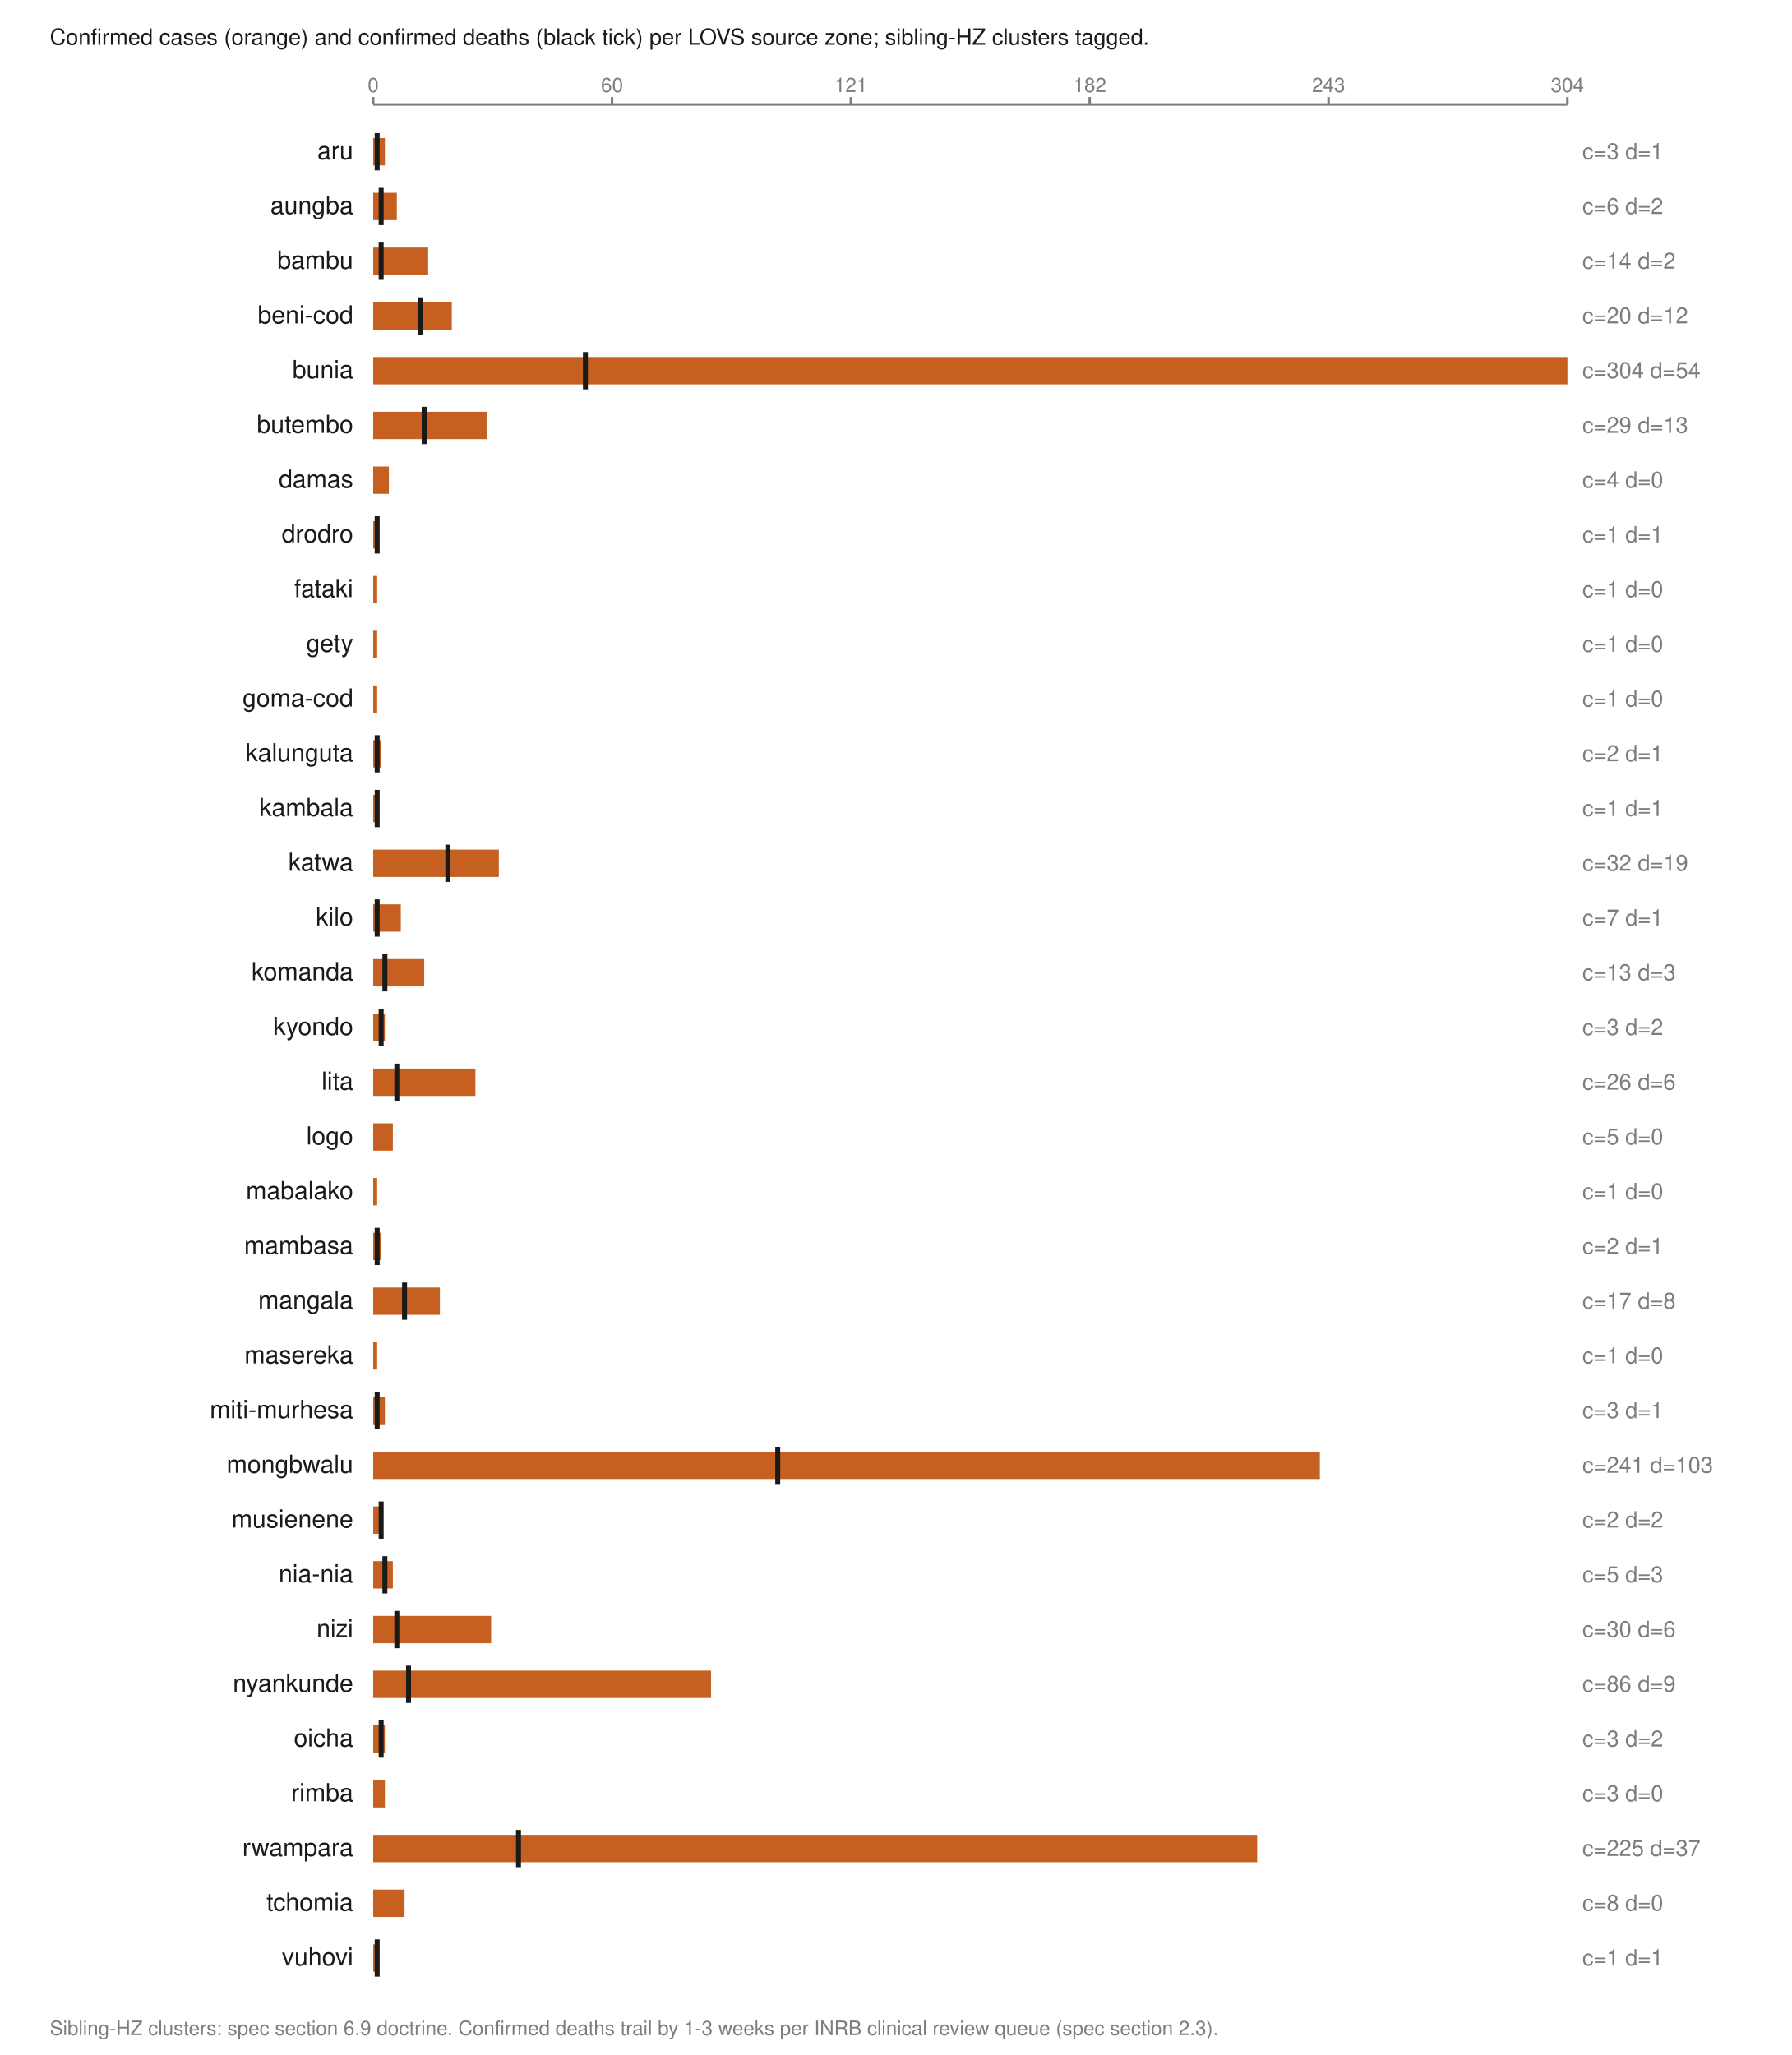
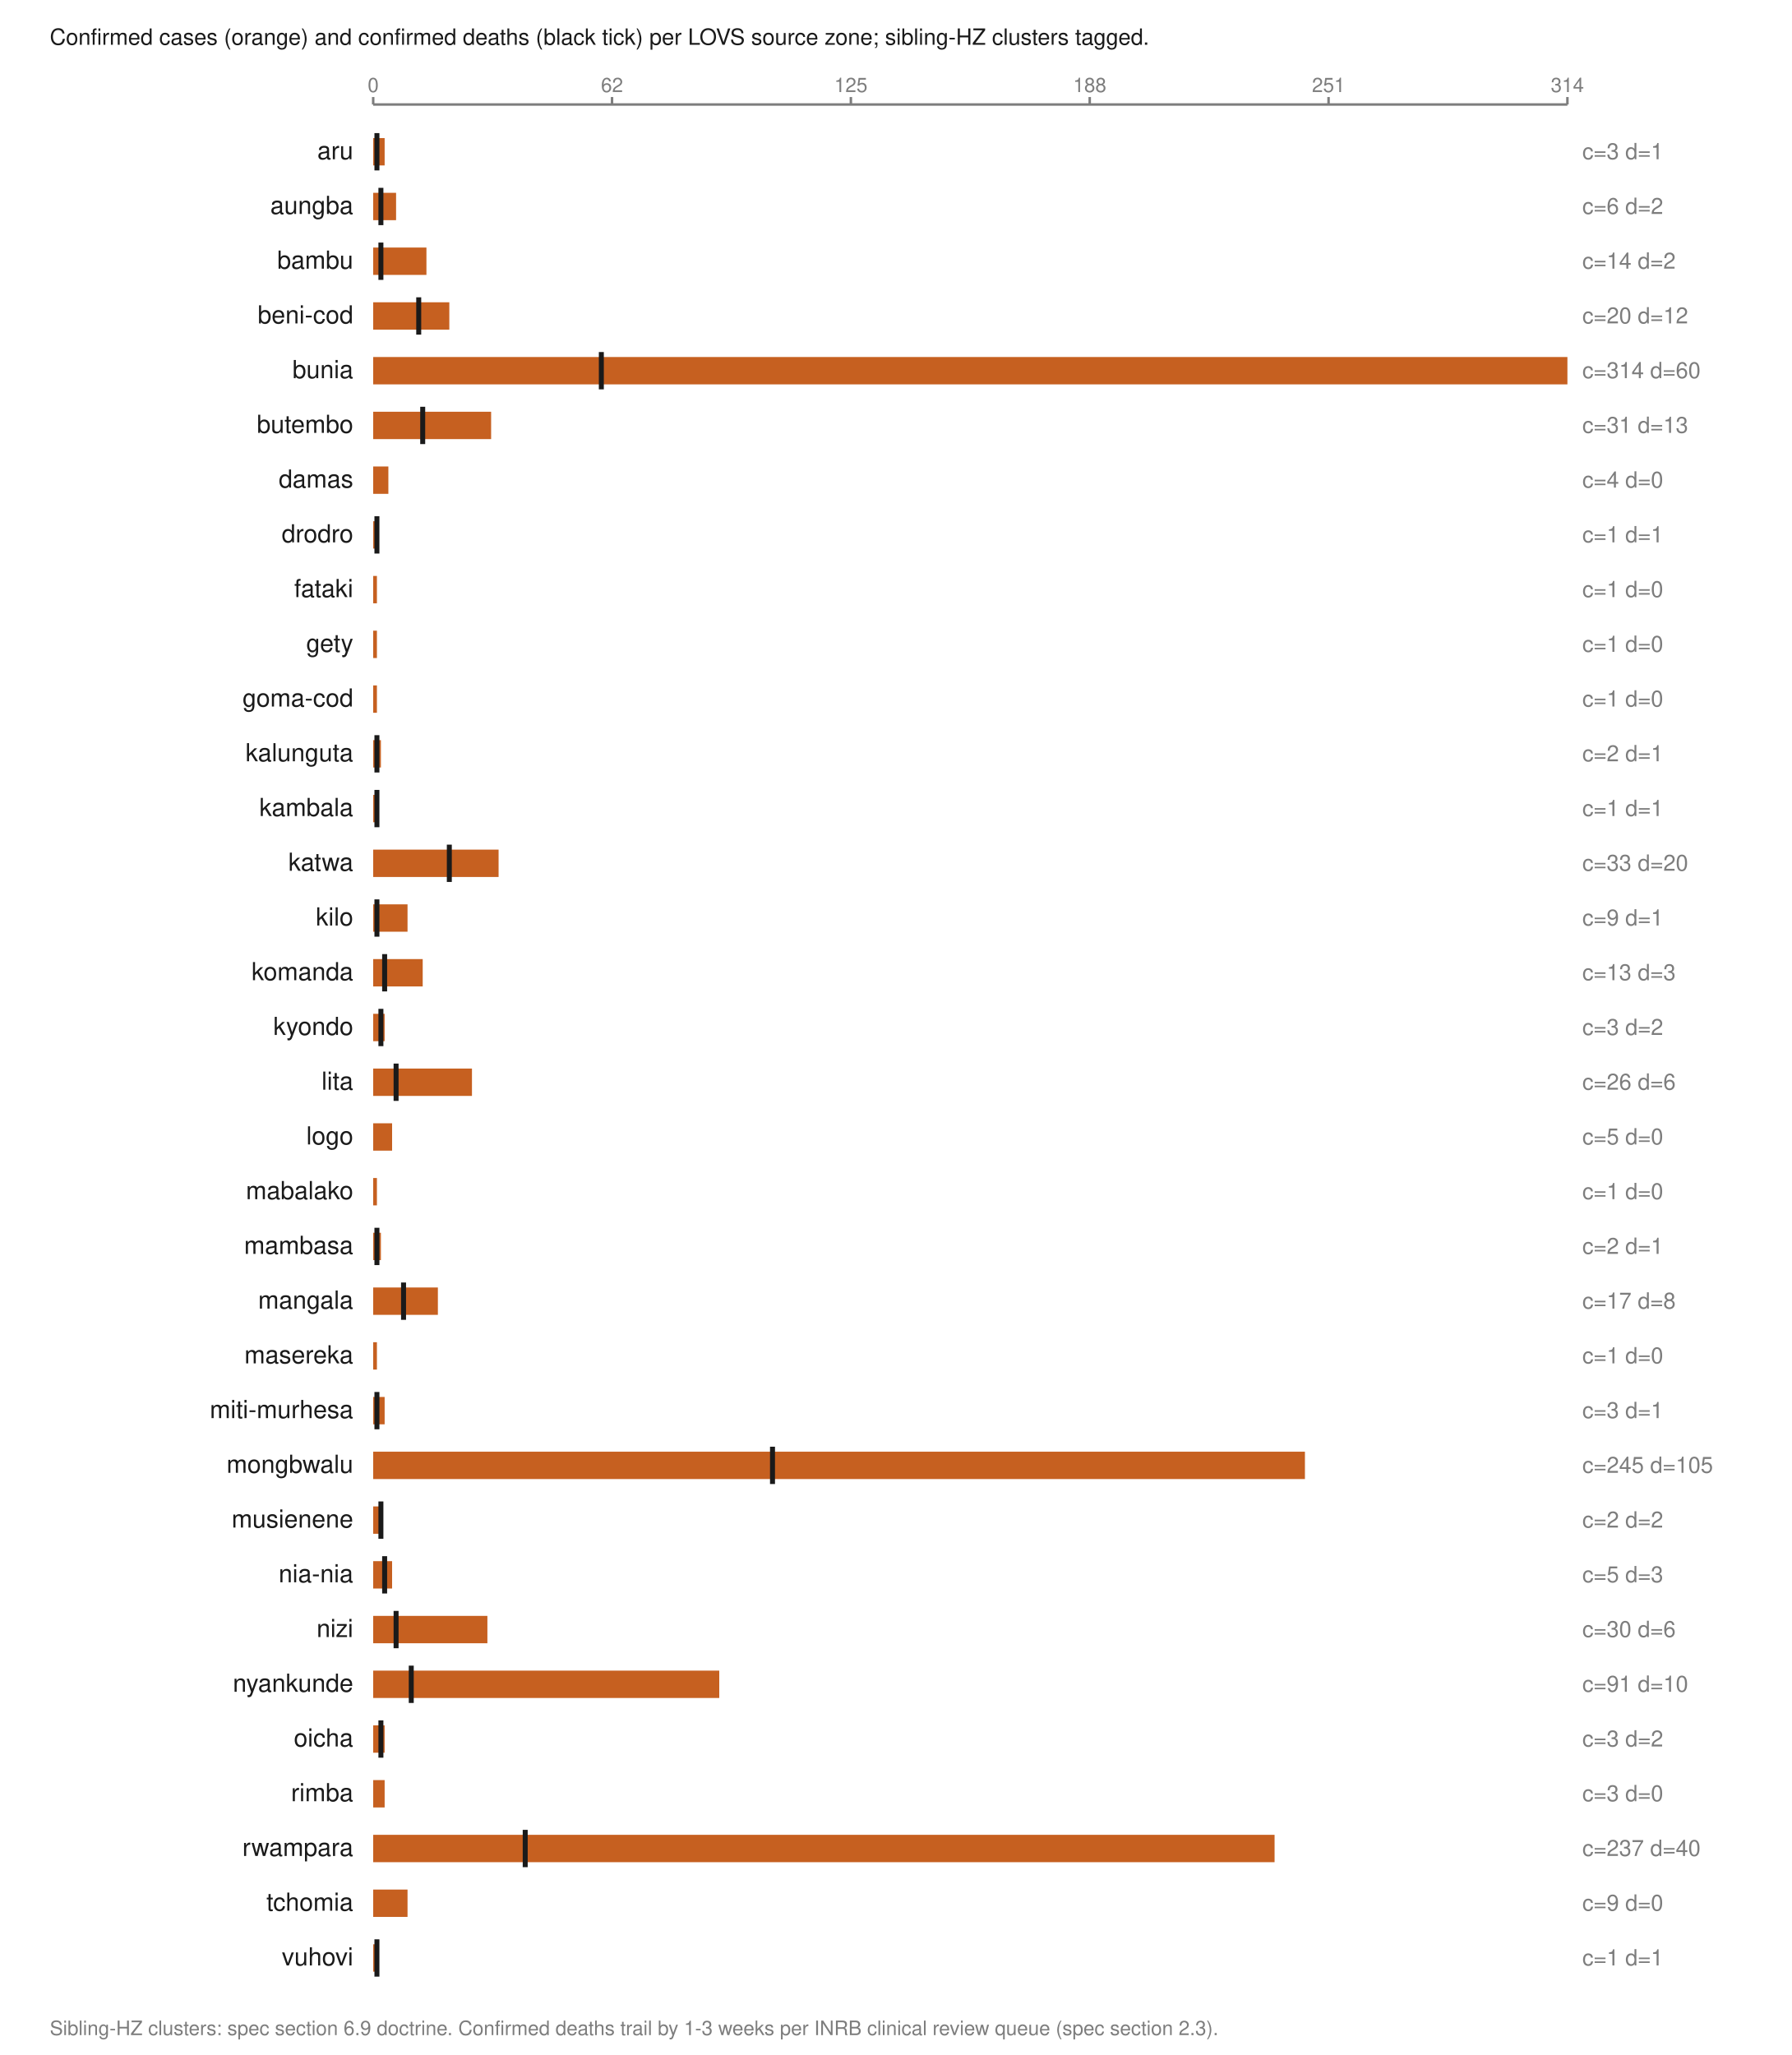
<svg xmlns="http://www.w3.org/2000/svg" viewBox="0 0 720 826" width="720" height="826" role="img" aria-labelledby="t">
  <text x="20.0" y="18.0" font-family="Helvetica,Arial,sans-serif" font-size="9" fill="#1a1a1a" font-weight="normal" text-anchor="start">Confirmed cases (orange) and confirmed deaths (black tick) per LOVS source zone; sibling-HZ clusters tagged.</text>
  <line x1="150.0" y1="42.0" x2="630.0" y2="42.0" stroke="#7d7d7d" stroke-width="1" />
  <line x1="150.0" y1="39.0" x2="150.0" y2="42.0" stroke="#7d7d7d" stroke-width="1" />
  <text x="150.0" y="37.0" font-family="Helvetica,Arial,sans-serif" font-size="8" fill="#7d7d7d" font-weight="normal" text-anchor="middle">0</text>
  <line x1="246.0" y1="39.0" x2="246.0" y2="42.0" stroke="#7d7d7d" stroke-width="1" />
-   <text x="246.0" y="37.0" font-family="Helvetica,Arial,sans-serif" font-size="8" fill="#7d7d7d" font-weight="normal" text-anchor="middle">60</text>
+   <text x="246.0" y="37.0" font-family="Helvetica,Arial,sans-serif" font-size="8" fill="#7d7d7d" font-weight="normal" text-anchor="middle">62</text>
  <line x1="342.0" y1="39.0" x2="342.0" y2="42.0" stroke="#7d7d7d" stroke-width="1" />
-   <text x="342.0" y="37.0" font-family="Helvetica,Arial,sans-serif" font-size="8" fill="#7d7d7d" font-weight="normal" text-anchor="middle">121</text>
+   <text x="342.0" y="37.0" font-family="Helvetica,Arial,sans-serif" font-size="8" fill="#7d7d7d" font-weight="normal" text-anchor="middle">125</text>
  <line x1="438.0" y1="39.0" x2="438.0" y2="42.0" stroke="#7d7d7d" stroke-width="1" />
-   <text x="438.0" y="37.0" font-family="Helvetica,Arial,sans-serif" font-size="8" fill="#7d7d7d" font-weight="normal" text-anchor="middle">182</text>
+   <text x="438.0" y="37.0" font-family="Helvetica,Arial,sans-serif" font-size="8" fill="#7d7d7d" font-weight="normal" text-anchor="middle">188</text>
  <line x1="534.0" y1="39.0" x2="534.0" y2="42.0" stroke="#7d7d7d" stroke-width="1" />
-   <text x="534.0" y="37.0" font-family="Helvetica,Arial,sans-serif" font-size="8" fill="#7d7d7d" font-weight="normal" text-anchor="middle">243</text>
+   <text x="534.0" y="37.0" font-family="Helvetica,Arial,sans-serif" font-size="8" fill="#7d7d7d" font-weight="normal" text-anchor="middle">251</text>
  <line x1="630.0" y1="39.0" x2="630.0" y2="42.0" stroke="#7d7d7d" stroke-width="1" />
-   <text x="630.0" y="37.0" font-family="Helvetica,Arial,sans-serif" font-size="8" fill="#7d7d7d" font-weight="normal" text-anchor="middle">304</text>
+   <text x="630.0" y="37.0" font-family="Helvetica,Arial,sans-serif" font-size="8" fill="#7d7d7d" font-weight="normal" text-anchor="middle">314</text>
  <text x="142.0" y="64.0" font-family="Helvetica,Arial,sans-serif" font-size="10" fill="#1a1a1a" font-weight="normal" text-anchor="end">aru</text>
-   <rect x="150.0" y="55.5" width="4.7" height="11.0" fill="#c66020" />
-   <line x1="151.6" y1="53.5" x2="151.6" y2="68.5" stroke="#1a1a1a" stroke-width="2" />
+   <rect x="150.0" y="55.5" width="4.6" height="11.0" fill="#c66020" />
+   <line x1="151.5" y1="53.5" x2="151.5" y2="68.5" stroke="#1a1a1a" stroke-width="2" />
  <text x="636.0" y="64.0" font-family="Helvetica,Arial,sans-serif" font-size="9" fill="#7d7d7d" font-weight="normal" text-anchor="start">c=3 d=1</text>
  <text x="142.0" y="86.0" font-family="Helvetica,Arial,sans-serif" font-size="10" fill="#1a1a1a" font-weight="normal" text-anchor="end">aungba</text>
-   <rect x="150.0" y="77.5" width="9.5" height="11.0" fill="#c66020" />
-   <line x1="153.2" y1="75.5" x2="153.2" y2="90.5" stroke="#1a1a1a" stroke-width="2" />
+   <rect x="150.0" y="77.5" width="9.2" height="11.0" fill="#c66020" />
+   <line x1="153.1" y1="75.5" x2="153.1" y2="90.5" stroke="#1a1a1a" stroke-width="2" />
  <text x="636.0" y="86.0" font-family="Helvetica,Arial,sans-serif" font-size="9" fill="#7d7d7d" font-weight="normal" text-anchor="start">c=6 d=2</text>
  <text x="142.0" y="108.0" font-family="Helvetica,Arial,sans-serif" font-size="10" fill="#1a1a1a" font-weight="normal" text-anchor="end">bambu</text>
-   <rect x="150.0" y="99.5" width="22.1" height="11.0" fill="#c66020" />
-   <line x1="153.2" y1="97.5" x2="153.2" y2="112.5" stroke="#1a1a1a" stroke-width="2" />
+   <rect x="150.0" y="99.5" width="21.4" height="11.0" fill="#c66020" />
+   <line x1="153.1" y1="97.5" x2="153.1" y2="112.5" stroke="#1a1a1a" stroke-width="2" />
  <text x="636.0" y="108.0" font-family="Helvetica,Arial,sans-serif" font-size="9" fill="#7d7d7d" font-weight="normal" text-anchor="start">c=14 d=2</text>
  <text x="142.0" y="130.0" font-family="Helvetica,Arial,sans-serif" font-size="10" fill="#1a1a1a" font-weight="normal" text-anchor="end">beni-cod</text>
-   <rect x="150.0" y="121.5" width="31.6" height="11.0" fill="#c66020" />
-   <line x1="168.9" y1="119.5" x2="168.9" y2="134.5" stroke="#1a1a1a" stroke-width="2" />
+   <rect x="150.0" y="121.5" width="30.6" height="11.0" fill="#c66020" />
+   <line x1="168.3" y1="119.5" x2="168.3" y2="134.5" stroke="#1a1a1a" stroke-width="2" />
  <text x="636.0" y="130.0" font-family="Helvetica,Arial,sans-serif" font-size="9" fill="#7d7d7d" font-weight="normal" text-anchor="start">c=20 d=12</text>
  <text x="142.0" y="152.0" font-family="Helvetica,Arial,sans-serif" font-size="10" fill="#1a1a1a" font-weight="normal" text-anchor="end">bunia</text>
  <rect x="150.0" y="143.5" width="480.0" height="11.0" fill="#c66020" />
-   <line x1="235.3" y1="141.5" x2="235.3" y2="156.5" stroke="#1a1a1a" stroke-width="2" />
-   <text x="636.0" y="152.0" font-family="Helvetica,Arial,sans-serif" font-size="9" fill="#7d7d7d" font-weight="normal" text-anchor="start">c=304 d=54</text>
+   <line x1="241.7" y1="141.5" x2="241.7" y2="156.5" stroke="#1a1a1a" stroke-width="2" />
+   <text x="636.0" y="152.0" font-family="Helvetica,Arial,sans-serif" font-size="9" fill="#7d7d7d" font-weight="normal" text-anchor="start">c=314 d=60</text>
  <text x="142.0" y="174.0" font-family="Helvetica,Arial,sans-serif" font-size="10" fill="#1a1a1a" font-weight="normal" text-anchor="end">butembo</text>
-   <rect x="150.0" y="165.5" width="45.8" height="11.0" fill="#c66020" />
-   <line x1="170.5" y1="163.5" x2="170.5" y2="178.5" stroke="#1a1a1a" stroke-width="2" />
-   <text x="636.0" y="174.0" font-family="Helvetica,Arial,sans-serif" font-size="9" fill="#7d7d7d" font-weight="normal" text-anchor="start">c=29 d=13</text>
+   <rect x="150.0" y="165.5" width="47.4" height="11.0" fill="#c66020" />
+   <line x1="169.9" y1="163.5" x2="169.9" y2="178.5" stroke="#1a1a1a" stroke-width="2" />
+   <text x="636.0" y="174.0" font-family="Helvetica,Arial,sans-serif" font-size="9" fill="#7d7d7d" font-weight="normal" text-anchor="start">c=31 d=13</text>
  <text x="142.0" y="196.0" font-family="Helvetica,Arial,sans-serif" font-size="10" fill="#1a1a1a" font-weight="normal" text-anchor="end">damas</text>
-   <rect x="150.0" y="187.5" width="6.3" height="11.0" fill="#c66020" />
+   <rect x="150.0" y="187.5" width="6.1" height="11.0" fill="#c66020" />
  <text x="636.0" y="196.0" font-family="Helvetica,Arial,sans-serif" font-size="9" fill="#7d7d7d" font-weight="normal" text-anchor="start">c=4 d=0</text>
  <text x="142.0" y="218.0" font-family="Helvetica,Arial,sans-serif" font-size="10" fill="#1a1a1a" font-weight="normal" text-anchor="end">drodro</text>
-   <rect x="150.0" y="209.5" width="1.6" height="11.0" fill="#c66020" />
-   <line x1="151.6" y1="207.5" x2="151.6" y2="222.5" stroke="#1a1a1a" stroke-width="2" />
+   <rect x="150.0" y="209.5" width="1.5" height="11.0" fill="#c66020" />
+   <line x1="151.5" y1="207.5" x2="151.5" y2="222.5" stroke="#1a1a1a" stroke-width="2" />
  <text x="636.0" y="218.0" font-family="Helvetica,Arial,sans-serif" font-size="9" fill="#7d7d7d" font-weight="normal" text-anchor="start">c=1 d=1</text>
  <text x="142.0" y="240.0" font-family="Helvetica,Arial,sans-serif" font-size="10" fill="#1a1a1a" font-weight="normal" text-anchor="end">fataki</text>
-   <rect x="150.0" y="231.5" width="1.6" height="11.0" fill="#c66020" />
+   <rect x="150.0" y="231.5" width="1.5" height="11.0" fill="#c66020" />
  <text x="636.0" y="240.0" font-family="Helvetica,Arial,sans-serif" font-size="9" fill="#7d7d7d" font-weight="normal" text-anchor="start">c=1 d=0</text>
  <text x="142.0" y="262.0" font-family="Helvetica,Arial,sans-serif" font-size="10" fill="#1a1a1a" font-weight="normal" text-anchor="end">gety</text>
-   <rect x="150.0" y="253.5" width="1.6" height="11.0" fill="#c66020" />
+   <rect x="150.0" y="253.5" width="1.5" height="11.0" fill="#c66020" />
  <text x="636.0" y="262.0" font-family="Helvetica,Arial,sans-serif" font-size="9" fill="#7d7d7d" font-weight="normal" text-anchor="start">c=1 d=0</text>
  <text x="142.0" y="284.0" font-family="Helvetica,Arial,sans-serif" font-size="10" fill="#1a1a1a" font-weight="normal" text-anchor="end">goma-cod</text>
-   <rect x="150.0" y="275.5" width="1.6" height="11.0" fill="#c66020" />
+   <rect x="150.0" y="275.5" width="1.5" height="11.0" fill="#c66020" />
  <text x="636.0" y="284.0" font-family="Helvetica,Arial,sans-serif" font-size="9" fill="#7d7d7d" font-weight="normal" text-anchor="start">c=1 d=0</text>
  <text x="142.0" y="306.0" font-family="Helvetica,Arial,sans-serif" font-size="10" fill="#1a1a1a" font-weight="normal" text-anchor="end">kalunguta</text>
-   <rect x="150.0" y="297.5" width="3.2" height="11.0" fill="#c66020" />
-   <line x1="151.6" y1="295.5" x2="151.6" y2="310.5" stroke="#1a1a1a" stroke-width="2" />
+   <rect x="150.0" y="297.5" width="3.1" height="11.0" fill="#c66020" />
+   <line x1="151.5" y1="295.5" x2="151.5" y2="310.5" stroke="#1a1a1a" stroke-width="2" />
  <text x="636.0" y="306.0" font-family="Helvetica,Arial,sans-serif" font-size="9" fill="#7d7d7d" font-weight="normal" text-anchor="start">c=2 d=1</text>
  <text x="142.0" y="328.0" font-family="Helvetica,Arial,sans-serif" font-size="10" fill="#1a1a1a" font-weight="normal" text-anchor="end">kambala</text>
-   <rect x="150.0" y="319.5" width="1.6" height="11.0" fill="#c66020" />
-   <line x1="151.6" y1="317.5" x2="151.6" y2="332.5" stroke="#1a1a1a" stroke-width="2" />
+   <rect x="150.0" y="319.5" width="1.5" height="11.0" fill="#c66020" />
+   <line x1="151.5" y1="317.5" x2="151.5" y2="332.5" stroke="#1a1a1a" stroke-width="2" />
  <text x="636.0" y="328.0" font-family="Helvetica,Arial,sans-serif" font-size="9" fill="#7d7d7d" font-weight="normal" text-anchor="start">c=1 d=1</text>
  <text x="142.0" y="350.0" font-family="Helvetica,Arial,sans-serif" font-size="10" fill="#1a1a1a" font-weight="normal" text-anchor="end">katwa</text>
-   <rect x="150.0" y="341.5" width="50.5" height="11.0" fill="#c66020" />
-   <line x1="180.0" y1="339.5" x2="180.0" y2="354.5" stroke="#1a1a1a" stroke-width="2" />
-   <text x="636.0" y="350.0" font-family="Helvetica,Arial,sans-serif" font-size="9" fill="#7d7d7d" font-weight="normal" text-anchor="start">c=32 d=19</text>
+   <rect x="150.0" y="341.5" width="50.4" height="11.0" fill="#c66020" />
+   <line x1="180.6" y1="339.5" x2="180.6" y2="354.5" stroke="#1a1a1a" stroke-width="2" />
+   <text x="636.0" y="350.0" font-family="Helvetica,Arial,sans-serif" font-size="9" fill="#7d7d7d" font-weight="normal" text-anchor="start">c=33 d=20</text>
  <text x="142.0" y="372.0" font-family="Helvetica,Arial,sans-serif" font-size="10" fill="#1a1a1a" font-weight="normal" text-anchor="end">kilo</text>
-   <rect x="150.0" y="363.5" width="11.1" height="11.0" fill="#c66020" />
-   <line x1="151.6" y1="361.5" x2="151.6" y2="376.5" stroke="#1a1a1a" stroke-width="2" />
-   <text x="636.0" y="372.0" font-family="Helvetica,Arial,sans-serif" font-size="9" fill="#7d7d7d" font-weight="normal" text-anchor="start">c=7 d=1</text>
+   <rect x="150.0" y="363.5" width="13.8" height="11.0" fill="#c66020" />
+   <line x1="151.5" y1="361.5" x2="151.5" y2="376.5" stroke="#1a1a1a" stroke-width="2" />
+   <text x="636.0" y="372.0" font-family="Helvetica,Arial,sans-serif" font-size="9" fill="#7d7d7d" font-weight="normal" text-anchor="start">c=9 d=1</text>
  <text x="142.0" y="394.0" font-family="Helvetica,Arial,sans-serif" font-size="10" fill="#1a1a1a" font-weight="normal" text-anchor="end">komanda</text>
-   <rect x="150.0" y="385.5" width="20.5" height="11.0" fill="#c66020" />
-   <line x1="154.7" y1="383.5" x2="154.7" y2="398.5" stroke="#1a1a1a" stroke-width="2" />
+   <rect x="150.0" y="385.5" width="19.9" height="11.0" fill="#c66020" />
+   <line x1="154.6" y1="383.5" x2="154.6" y2="398.5" stroke="#1a1a1a" stroke-width="2" />
  <text x="636.0" y="394.0" font-family="Helvetica,Arial,sans-serif" font-size="9" fill="#7d7d7d" font-weight="normal" text-anchor="start">c=13 d=3</text>
  <text x="142.0" y="416.0" font-family="Helvetica,Arial,sans-serif" font-size="10" fill="#1a1a1a" font-weight="normal" text-anchor="end">kyondo</text>
-   <rect x="150.0" y="407.5" width="4.7" height="11.0" fill="#c66020" />
-   <line x1="153.2" y1="405.5" x2="153.2" y2="420.5" stroke="#1a1a1a" stroke-width="2" />
+   <rect x="150.0" y="407.5" width="4.6" height="11.0" fill="#c66020" />
+   <line x1="153.1" y1="405.5" x2="153.1" y2="420.5" stroke="#1a1a1a" stroke-width="2" />
  <text x="636.0" y="416.0" font-family="Helvetica,Arial,sans-serif" font-size="9" fill="#7d7d7d" font-weight="normal" text-anchor="start">c=3 d=2</text>
  <text x="142.0" y="438.0" font-family="Helvetica,Arial,sans-serif" font-size="10" fill="#1a1a1a" font-weight="normal" text-anchor="end">lita</text>
-   <rect x="150.0" y="429.5" width="41.1" height="11.0" fill="#c66020" />
-   <line x1="159.5" y1="427.5" x2="159.5" y2="442.5" stroke="#1a1a1a" stroke-width="2" />
+   <rect x="150.0" y="429.5" width="39.7" height="11.0" fill="#c66020" />
+   <line x1="159.2" y1="427.5" x2="159.2" y2="442.5" stroke="#1a1a1a" stroke-width="2" />
  <text x="636.0" y="438.0" font-family="Helvetica,Arial,sans-serif" font-size="9" fill="#7d7d7d" font-weight="normal" text-anchor="start">c=26 d=6</text>
  <text x="142.0" y="460.0" font-family="Helvetica,Arial,sans-serif" font-size="10" fill="#1a1a1a" font-weight="normal" text-anchor="end">logo</text>
-   <rect x="150.0" y="451.5" width="7.9" height="11.0" fill="#c66020" />
+   <rect x="150.0" y="451.5" width="7.6" height="11.0" fill="#c66020" />
  <text x="636.0" y="460.0" font-family="Helvetica,Arial,sans-serif" font-size="9" fill="#7d7d7d" font-weight="normal" text-anchor="start">c=5 d=0</text>
  <text x="142.0" y="482.0" font-family="Helvetica,Arial,sans-serif" font-size="10" fill="#1a1a1a" font-weight="normal" text-anchor="end">mabalako</text>
-   <rect x="150.0" y="473.5" width="1.6" height="11.0" fill="#c66020" />
+   <rect x="150.0" y="473.5" width="1.5" height="11.0" fill="#c66020" />
  <text x="636.0" y="482.0" font-family="Helvetica,Arial,sans-serif" font-size="9" fill="#7d7d7d" font-weight="normal" text-anchor="start">c=1 d=0</text>
  <text x="142.0" y="504.0" font-family="Helvetica,Arial,sans-serif" font-size="10" fill="#1a1a1a" font-weight="normal" text-anchor="end">mambasa</text>
-   <rect x="150.0" y="495.5" width="3.2" height="11.0" fill="#c66020" />
-   <line x1="151.6" y1="493.5" x2="151.6" y2="508.5" stroke="#1a1a1a" stroke-width="2" />
+   <rect x="150.0" y="495.5" width="3.1" height="11.0" fill="#c66020" />
+   <line x1="151.5" y1="493.5" x2="151.5" y2="508.5" stroke="#1a1a1a" stroke-width="2" />
  <text x="636.0" y="504.0" font-family="Helvetica,Arial,sans-serif" font-size="9" fill="#7d7d7d" font-weight="normal" text-anchor="start">c=2 d=1</text>
  <text x="142.0" y="526.0" font-family="Helvetica,Arial,sans-serif" font-size="10" fill="#1a1a1a" font-weight="normal" text-anchor="end">mangala</text>
-   <rect x="150.0" y="517.5" width="26.8" height="11.0" fill="#c66020" />
-   <line x1="162.6" y1="515.5" x2="162.6" y2="530.5" stroke="#1a1a1a" stroke-width="2" />
+   <rect x="150.0" y="517.5" width="26.0" height="11.0" fill="#c66020" />
+   <line x1="162.2" y1="515.5" x2="162.2" y2="530.5" stroke="#1a1a1a" stroke-width="2" />
  <text x="636.0" y="526.0" font-family="Helvetica,Arial,sans-serif" font-size="9" fill="#7d7d7d" font-weight="normal" text-anchor="start">c=17 d=8</text>
  <text x="142.0" y="548.0" font-family="Helvetica,Arial,sans-serif" font-size="10" fill="#1a1a1a" font-weight="normal" text-anchor="end">masereka</text>
-   <rect x="150.0" y="539.5" width="1.6" height="11.0" fill="#c66020" />
+   <rect x="150.0" y="539.5" width="1.5" height="11.0" fill="#c66020" />
  <text x="636.0" y="548.0" font-family="Helvetica,Arial,sans-serif" font-size="9" fill="#7d7d7d" font-weight="normal" text-anchor="start">c=1 d=0</text>
  <text x="142.0" y="570.0" font-family="Helvetica,Arial,sans-serif" font-size="10" fill="#1a1a1a" font-weight="normal" text-anchor="end">miti-murhesa</text>
-   <rect x="150.0" y="561.5" width="4.7" height="11.0" fill="#c66020" />
-   <line x1="151.6" y1="559.5" x2="151.6" y2="574.5" stroke="#1a1a1a" stroke-width="2" />
+   <rect x="150.0" y="561.5" width="4.6" height="11.0" fill="#c66020" />
+   <line x1="151.5" y1="559.5" x2="151.5" y2="574.5" stroke="#1a1a1a" stroke-width="2" />
  <text x="636.0" y="570.0" font-family="Helvetica,Arial,sans-serif" font-size="9" fill="#7d7d7d" font-weight="normal" text-anchor="start">c=3 d=1</text>
  <text x="142.0" y="592.0" font-family="Helvetica,Arial,sans-serif" font-size="10" fill="#1a1a1a" font-weight="normal" text-anchor="end">mongbwalu</text>
-   <rect x="150.0" y="583.5" width="380.5" height="11.0" fill="#c66020" />
-   <line x1="312.6" y1="581.5" x2="312.6" y2="596.5" stroke="#1a1a1a" stroke-width="2" />
-   <text x="636.0" y="592.0" font-family="Helvetica,Arial,sans-serif" font-size="9" fill="#7d7d7d" font-weight="normal" text-anchor="start">c=241 d=103</text>
+   <rect x="150.0" y="583.5" width="374.5" height="11.0" fill="#c66020" />
+   <line x1="310.5" y1="581.5" x2="310.5" y2="596.5" stroke="#1a1a1a" stroke-width="2" />
+   <text x="636.0" y="592.0" font-family="Helvetica,Arial,sans-serif" font-size="9" fill="#7d7d7d" font-weight="normal" text-anchor="start">c=245 d=105</text>
  <text x="142.0" y="614.0" font-family="Helvetica,Arial,sans-serif" font-size="10" fill="#1a1a1a" font-weight="normal" text-anchor="end">musienene</text>
-   <rect x="150.0" y="605.5" width="3.2" height="11.0" fill="#c66020" />
-   <line x1="153.2" y1="603.5" x2="153.2" y2="618.5" stroke="#1a1a1a" stroke-width="2" />
+   <rect x="150.0" y="605.5" width="3.1" height="11.0" fill="#c66020" />
+   <line x1="153.1" y1="603.5" x2="153.1" y2="618.5" stroke="#1a1a1a" stroke-width="2" />
  <text x="636.0" y="614.0" font-family="Helvetica,Arial,sans-serif" font-size="9" fill="#7d7d7d" font-weight="normal" text-anchor="start">c=2 d=2</text>
  <text x="142.0" y="636.0" font-family="Helvetica,Arial,sans-serif" font-size="10" fill="#1a1a1a" font-weight="normal" text-anchor="end">nia-nia</text>
-   <rect x="150.0" y="627.5" width="7.9" height="11.0" fill="#c66020" />
-   <line x1="154.7" y1="625.5" x2="154.7" y2="640.5" stroke="#1a1a1a" stroke-width="2" />
+   <rect x="150.0" y="627.5" width="7.6" height="11.0" fill="#c66020" />
+   <line x1="154.6" y1="625.5" x2="154.6" y2="640.5" stroke="#1a1a1a" stroke-width="2" />
  <text x="636.0" y="636.0" font-family="Helvetica,Arial,sans-serif" font-size="9" fill="#7d7d7d" font-weight="normal" text-anchor="start">c=5 d=3</text>
  <text x="142.0" y="658.0" font-family="Helvetica,Arial,sans-serif" font-size="10" fill="#1a1a1a" font-weight="normal" text-anchor="end">nizi</text>
-   <rect x="150.0" y="649.5" width="47.4" height="11.0" fill="#c66020" />
-   <line x1="159.5" y1="647.5" x2="159.5" y2="662.5" stroke="#1a1a1a" stroke-width="2" />
+   <rect x="150.0" y="649.5" width="45.9" height="11.0" fill="#c66020" />
+   <line x1="159.2" y1="647.5" x2="159.2" y2="662.5" stroke="#1a1a1a" stroke-width="2" />
  <text x="636.0" y="658.0" font-family="Helvetica,Arial,sans-serif" font-size="9" fill="#7d7d7d" font-weight="normal" text-anchor="start">c=30 d=6</text>
  <text x="142.0" y="680.0" font-family="Helvetica,Arial,sans-serif" font-size="10" fill="#1a1a1a" font-weight="normal" text-anchor="end">nyankunde</text>
-   <rect x="150.0" y="671.5" width="135.8" height="11.0" fill="#c66020" />
-   <line x1="164.2" y1="669.5" x2="164.2" y2="684.5" stroke="#1a1a1a" stroke-width="2" />
-   <text x="636.0" y="680.0" font-family="Helvetica,Arial,sans-serif" font-size="9" fill="#7d7d7d" font-weight="normal" text-anchor="start">c=86 d=9</text>
+   <rect x="150.0" y="671.5" width="139.1" height="11.0" fill="#c66020" />
+   <line x1="165.3" y1="669.5" x2="165.3" y2="684.5" stroke="#1a1a1a" stroke-width="2" />
+   <text x="636.0" y="680.0" font-family="Helvetica,Arial,sans-serif" font-size="9" fill="#7d7d7d" font-weight="normal" text-anchor="start">c=91 d=10</text>
  <text x="142.0" y="702.0" font-family="Helvetica,Arial,sans-serif" font-size="10" fill="#1a1a1a" font-weight="normal" text-anchor="end">oicha</text>
-   <rect x="150.0" y="693.5" width="4.7" height="11.0" fill="#c66020" />
-   <line x1="153.2" y1="691.5" x2="153.2" y2="706.5" stroke="#1a1a1a" stroke-width="2" />
+   <rect x="150.0" y="693.5" width="4.6" height="11.0" fill="#c66020" />
+   <line x1="153.1" y1="691.5" x2="153.1" y2="706.5" stroke="#1a1a1a" stroke-width="2" />
  <text x="636.0" y="702.0" font-family="Helvetica,Arial,sans-serif" font-size="9" fill="#7d7d7d" font-weight="normal" text-anchor="start">c=3 d=2</text>
  <text x="142.0" y="724.0" font-family="Helvetica,Arial,sans-serif" font-size="10" fill="#1a1a1a" font-weight="normal" text-anchor="end">rimba</text>
-   <rect x="150.0" y="715.5" width="4.7" height="11.0" fill="#c66020" />
+   <rect x="150.0" y="715.5" width="4.6" height="11.0" fill="#c66020" />
  <text x="636.0" y="724.0" font-family="Helvetica,Arial,sans-serif" font-size="9" fill="#7d7d7d" font-weight="normal" text-anchor="start">c=3 d=0</text>
  <text x="142.0" y="746.0" font-family="Helvetica,Arial,sans-serif" font-size="10" fill="#1a1a1a" font-weight="normal" text-anchor="end">rwampara</text>
-   <rect x="150.0" y="737.5" width="355.3" height="11.0" fill="#c66020" />
-   <line x1="208.4" y1="735.5" x2="208.4" y2="750.5" stroke="#1a1a1a" stroke-width="2" />
-   <text x="636.0" y="746.0" font-family="Helvetica,Arial,sans-serif" font-size="9" fill="#7d7d7d" font-weight="normal" text-anchor="start">c=225 d=37</text>
+   <rect x="150.0" y="737.5" width="362.3" height="11.0" fill="#c66020" />
+   <line x1="211.1" y1="735.5" x2="211.1" y2="750.5" stroke="#1a1a1a" stroke-width="2" />
+   <text x="636.0" y="746.0" font-family="Helvetica,Arial,sans-serif" font-size="9" fill="#7d7d7d" font-weight="normal" text-anchor="start">c=237 d=40</text>
  <text x="142.0" y="768.0" font-family="Helvetica,Arial,sans-serif" font-size="10" fill="#1a1a1a" font-weight="normal" text-anchor="end">tchomia</text>
-   <rect x="150.0" y="759.5" width="12.6" height="11.0" fill="#c66020" />
-   <text x="636.0" y="768.0" font-family="Helvetica,Arial,sans-serif" font-size="9" fill="#7d7d7d" font-weight="normal" text-anchor="start">c=8 d=0</text>
+   <rect x="150.0" y="759.5" width="13.8" height="11.0" fill="#c66020" />
+   <text x="636.0" y="768.0" font-family="Helvetica,Arial,sans-serif" font-size="9" fill="#7d7d7d" font-weight="normal" text-anchor="start">c=9 d=0</text>
  <text x="142.0" y="790.0" font-family="Helvetica,Arial,sans-serif" font-size="10" fill="#1a1a1a" font-weight="normal" text-anchor="end">vuhovi</text>
-   <rect x="150.0" y="781.5" width="1.6" height="11.0" fill="#c66020" />
-   <line x1="151.6" y1="779.5" x2="151.6" y2="794.5" stroke="#1a1a1a" stroke-width="2" />
+   <rect x="150.0" y="781.5" width="1.5" height="11.0" fill="#c66020" />
+   <line x1="151.5" y1="779.5" x2="151.5" y2="794.5" stroke="#1a1a1a" stroke-width="2" />
  <text x="636.0" y="790.0" font-family="Helvetica,Arial,sans-serif" font-size="9" fill="#7d7d7d" font-weight="normal" text-anchor="start">c=1 d=1</text>
  <text x="20.0" y="818.0" font-family="Helvetica,Arial,sans-serif" font-size="8" fill="#7d7d7d" font-weight="normal" text-anchor="start">Sibling-HZ clusters: spec section 6.9 doctrine. Confirmed deaths trail by 1-3 weeks per INRB clinical review queue (spec section 2.3).</text>
</svg>
